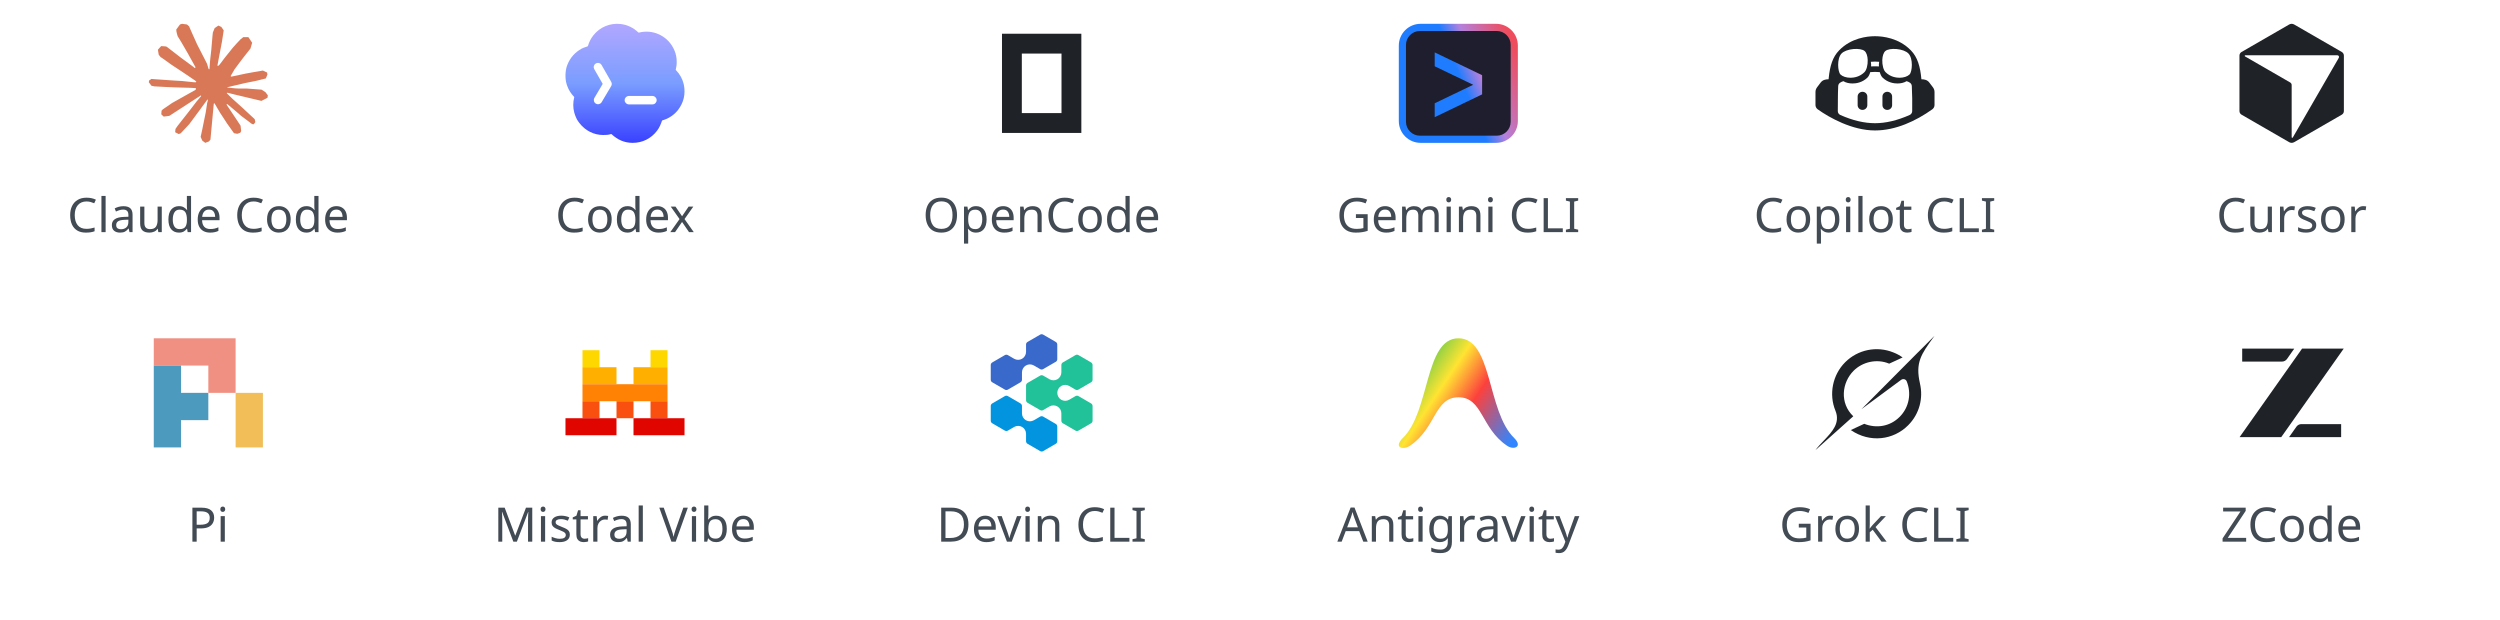
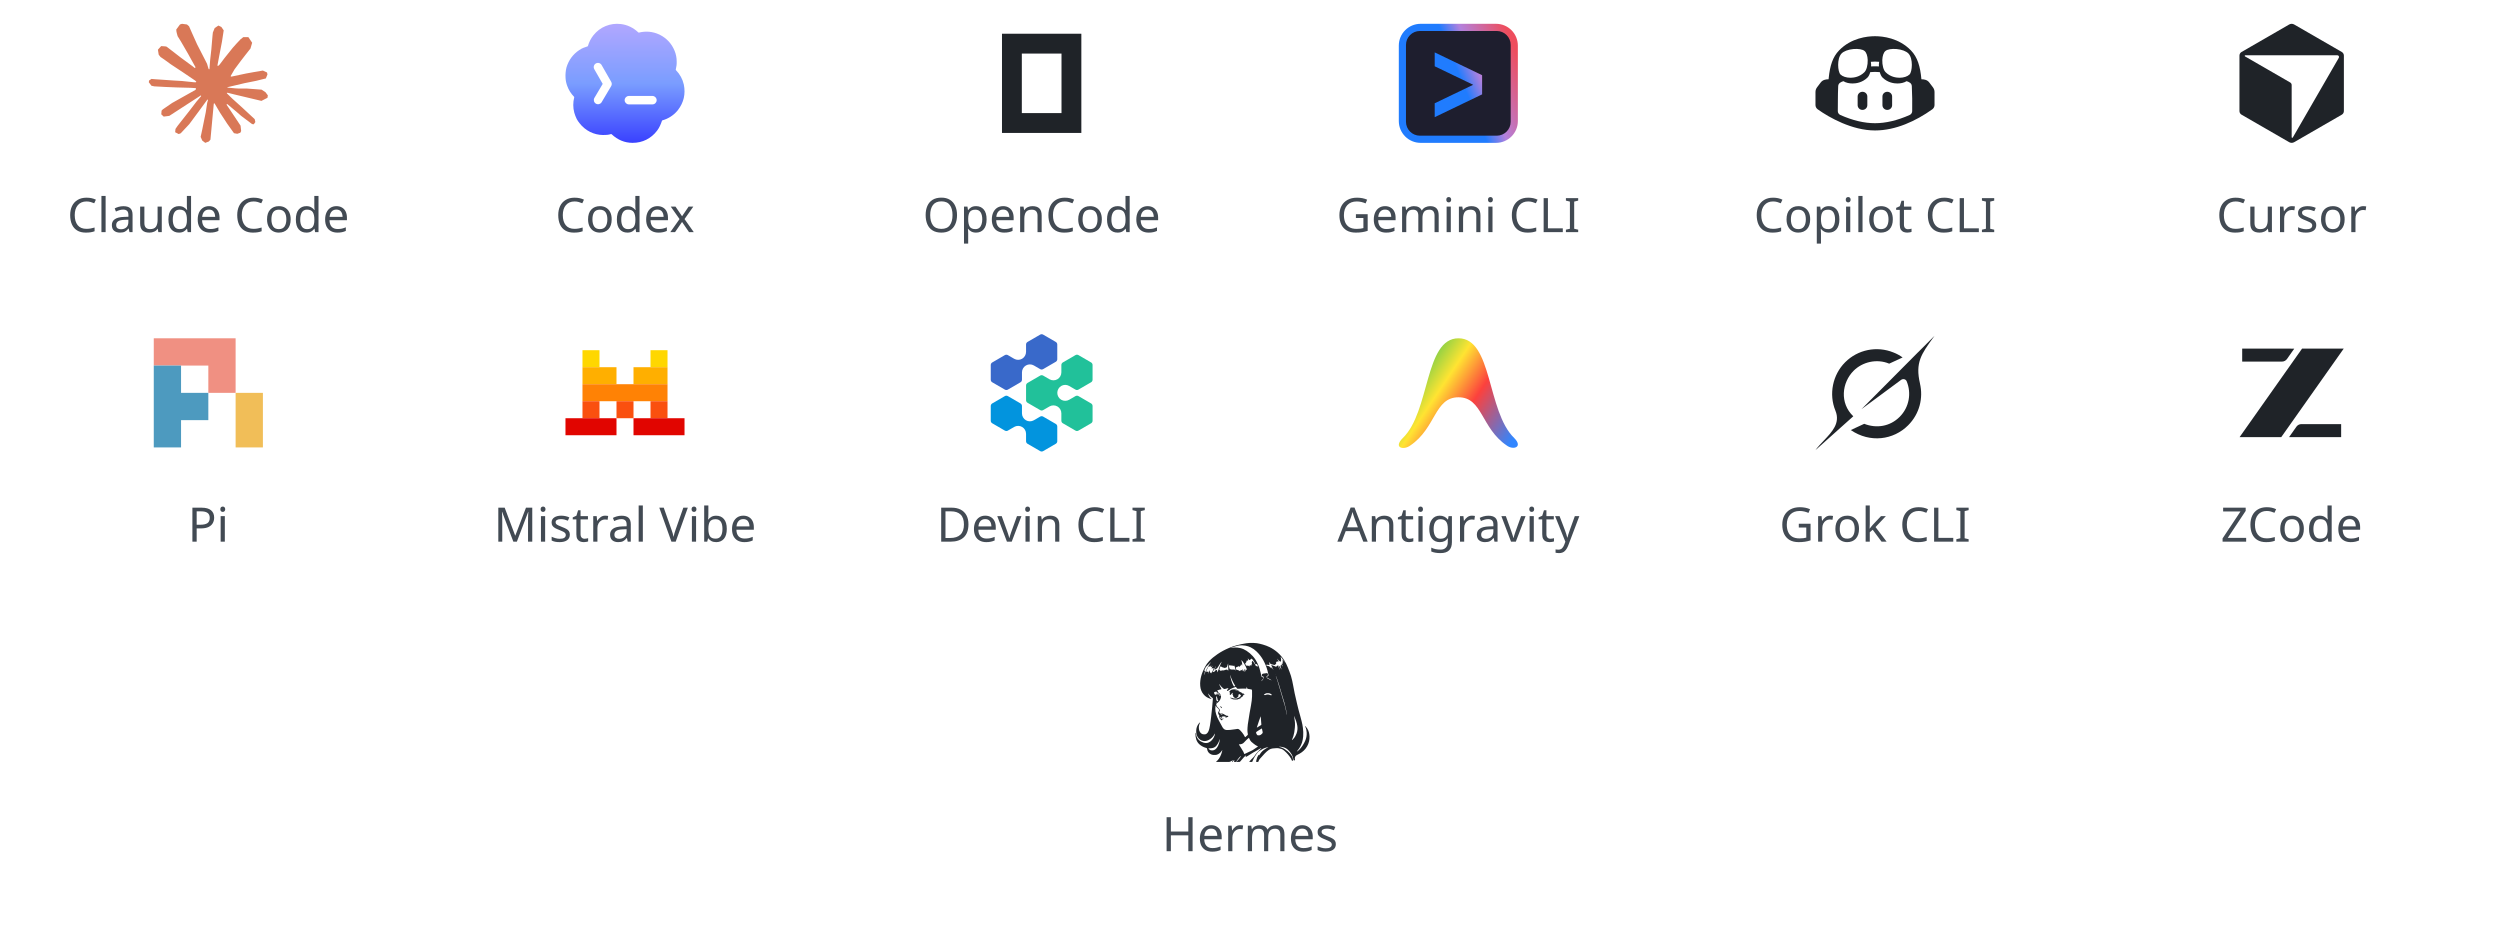
- <svg xmlns="http://www.w3.org/2000/svg" width="840" height="208" viewBox="0 0 840 208" role="img">
+ <svg xmlns="http://www.w3.org/2000/svg" width="840" height="312" viewBox="0 0 840 312" role="img">
  <defs>
    <linearGradient id="codex" gradientUnits="userSpaceOnUse" x1="12" x2="12" y1="0" y2="24">
      <stop stop-color="#B1A7FF" />
      <stop offset=".5" stop-color="#7A9DFF" />
      <stop offset="1" stop-color="#3941FF" />
    </linearGradient>
    <linearGradient id="gemini" gradientUnits="userSpaceOnUse" x1="24" x2="0" y1="6.587" y2="16.494">
      <stop stop-color="#EE4D5D" />
      <stop offset=".328" stop-color="#B381DD" />
      <stop offset=".476" stop-color="#207CFE" />
    </linearGradient>
    <linearGradient id="antigravity" gradientUnits="userSpaceOnUse" x1="0" x2="24" y1="4" y2="20">
      <stop stop-color="#00B95C" />
      <stop offset=".38" stop-color="#FFE432" />
      <stop offset=".62" stop-color="#FC413D" />
      <stop offset="1" stop-color="#3186FF" />
    </linearGradient>
  </defs>
  <g transform="translate(50 8) scale(1.66667)">
    <path d="M4.709 15.955l4.72-2.647.08-.23-.08-.128H9.2l-.79-.048-2.698-.073-2.339-.097-2.266-.122-.571-.121L0 11.784l.055-.352.48-.321.686.06 1.52.103 2.278.158 1.652.097 2.449.255h.389l.055-.157-.134-.098-.103-.097-2.358-1.596-2.552-1.688-1.336-.972-.724-.491-.364-.462-.158-1.008.656-.722.881.06.225.061.893.686 1.908 1.476 2.491 1.833.365.304.145-.103.019-.073-.164-.274-1.355-2.446-1.446-2.49-.644-1.032-.17-.619a2.97 2.97 0 01-.104-.729L6.283.134 6.696 0l.996.134.42.364.62 1.414 1.002 2.229 1.555 3.03.456.898.243.832.091.255h.158V9.01l.128-1.706.237-2.095.23-2.695.08-.76.376-.91.747-.492.584.28.48.685-.067.444-.286 1.851-.559 2.903-.364 1.942h.212l.243-.242.985-1.306 1.652-2.064.73-.82.85-.904.547-.431h1.033l.76 1.129-.34 1.166-1.064 1.347-.881 1.142-1.264 1.7-.79 1.36.073.11.188-.02 2.856-.606 1.543-.28 1.841-.315.833.388.091.395-.328.807-1.969.486-2.309.462-3.439.813-.042.03.049.061 1.549.146.662.036h1.622l3.02.225.79.522.474.638-.079.485-1.215.62-1.64-.389-3.829-.91-1.312-.329h-.182v.11l1.093 1.068 2.006 1.81 2.509 2.33.127.578-.322.455-.34-.049-2.205-1.657-.851-.747-1.926-1.62h-.128v.17l.444.649 2.345 3.521.122 1.08-.17.353-.608.213-.668-.122-1.374-1.925-1.415-2.167-1.143-1.943-.14.08-.674 7.254-.316.37-.729.28-.607-.461-.322-.747.322-1.476.389-1.924.315-1.53.286-1.9.17-.632-.012-.042-.14.018-1.434 1.967-2.18 2.945-1.726 1.845-.414.164-.717-.37.067-.662.401-.589 2.388-3.036 1.44-1.882.93-1.086-.006-.158h-.055L4.132 18.56l-1.13.146-.487-.456.061-.746.231-.243 1.908-1.312-.006.006z" fill="#D97857" fill-rule="evenodd" />
  </g>
  <text x="70" y="78" text-anchor="middle" fill="#424A53" font-family="-apple-system, BlinkMacSystemFont, 'Segoe UI', 'Noto Sans', Helvetica, Arial, sans-serif" font-size="16" font-weight="500">Claude Code</text>
  <g transform="translate(190 8) scale(1.66667)">
    <path d="M8.086.457a6.105 6.105 0 013.046-.415c1.333.153 2.521.72 3.564 1.7a.117.117 0 00.107.029c1.408-.346 2.762-.224 4.061.366l.063.03.154.076c1.357.703 2.33 1.77 2.918 3.198.278.679.418 1.388.421 2.126a5.655 5.655 0 01-.18 1.631.167.167 0 00.04.155 5.982 5.982 0 011.578 2.891c.385 1.901-.01 3.615-1.183 5.14l-.182.22a6.063 6.063 0 01-2.934 1.851.162.162 0 00-.108.102c-.255.736-.511 1.364-.987 1.992-1.199 1.582-2.962 2.462-4.948 2.451-1.583-.008-2.986-.587-4.21-1.736a.145.145 0 00-.14-.032c-.518.167-1.04.191-1.604.185a5.924 5.924 0 01-2.595-.622 6.058 6.058 0 01-2.146-1.781c-.203-.269-.404-.522-.551-.821a7.74 7.74 0 01-.495-1.283 6.11 6.11 0 01-.017-3.064.166.166 0 00.008-.074.115.115 0 00-.037-.064 5.958 5.958 0 01-1.38-2.202 5.196 5.196 0 01-.333-1.589 6.915 6.915 0 01.188-2.132c.45-1.484 1.309-2.648 2.577-3.493.282-.188.55-.334.802-.438.286-.12.573-.22.861-.304a.129.129 0 00.087-.087A6.016 6.016 0 015.635 2.31C6.315 1.464 7.132.846 8.086.457zm-.804 7.85a.848.848 0 00-1.473.842l1.694 2.965-1.688 2.848a.849.849 0 001.46.864l1.94-3.272a.849.849 0 00.007-.854l-1.94-3.393zm5.446 6.24a.849.849 0 000 1.695h4.848a.849.849 0 000-1.696h-4.848z" fill="url(#codex)" fill-rule="evenodd" />
  </g>
  <text x="210" y="78" text-anchor="middle" fill="#424A53" font-family="-apple-system, BlinkMacSystemFont, 'Segoe UI', 'Noto Sans', Helvetica, Arial, sans-serif" font-size="16" font-weight="500">Codex</text>
  <g transform="translate(330 8) scale(1.66667)">
    <path d="M16 6H8v12h8V6zm4 16H4V2h16v20z" fill="#1F2328" fill-rule="evenodd" />
  </g>
  <text x="350" y="78" text-anchor="middle" fill="#424A53" font-family="-apple-system, BlinkMacSystemFont, 'Segoe UI', 'Noto Sans', Helvetica, Arial, sans-serif" font-size="16" font-weight="500">OpenCode</text>
  <g transform="translate(470 8) scale(1.66667)">
    <path d="M0 4.391A4.391 4.391 0 014.391 0h15.217A4.391 4.391 0 0124 4.391v15.217A4.391 4.391 0 0119.608 24H4.391A4.391 4.391 0 010 19.608V4.391z" fill="url(#gemini)" fill-rule="evenodd" />
    <path d="M19.74 1.444a2.816 2.816 0 012.816 2.816v15.48a2.816 2.816 0 01-2.816 2.816H4.26a2.816 2.816 0 01-2.816-2.816V4.26A2.816 2.816 0 014.26 1.444h15.48zM7.236 8.564l7.752 3.728-7.752 3.727v2.802l9.557-4.596v-3.866L7.236 5.763v2.801z" fill="#1E1E2E" fill-rule="evenodd" />
  </g>
  <text x="490" y="78" text-anchor="middle" fill="#424A53" font-family="-apple-system, BlinkMacSystemFont, 'Segoe UI', 'Noto Sans', Helvetica, Arial, sans-serif" font-size="16" font-weight="500">Gemini CLI</text>
  <g transform="translate(610 8) scale(1.66667)">
    <path d="M19.245 5.364c1.322 1.36 1.877 3.216 2.11 5.817.622 0 1.2.135 1.592.654l.73.964c.21.278.323.61.323.955v2.62c0 .339-.173.669-.453.868C20.239 19.602 16.157 21.5 12 21.5c-4.6 0-9.205-2.583-11.547-4.258-.28-.2-.452-.53-.453-.868v-2.62c0-.345.113-.679.321-.956l.73-.963c.392-.517.974-.654 1.593-.654l.029-.297c.25-2.446.81-4.213 2.082-5.52 2.461-2.54 5.71-2.851 7.146-2.864h.198c1.436.013 4.685.323 7.146 2.864zm-7.244 4.328c-.284 0-.613.016-.962.05-.123.447-.305.85-.57 1.108-1.05 1.023-2.316 1.18-2.994 1.18-.638 0-1.306-.13-1.851-.464-.516.165-1.012.403-1.044.996a65.882 65.882 0 00-.063 2.884l-.002.48c-.002.563-.005 1.126-.013 1.69.002.326.204.63.51.765 2.482 1.102 4.83 1.657 6.99 1.657 2.156 0 4.504-.555 6.985-1.657a.854.854 0 00.51-.766c.03-1.682.006-3.372-.076-5.053-.031-.596-.528-.83-1.046-.996-.546.333-1.212.464-1.85.464-.677 0-1.942-.157-2.993-1.18-.266-.258-.447-.661-.57-1.108-.32-.032-.64-.049-.96-.05zm-2.525 4.013c.539 0 .976.426.976.95v1.753c0 .525-.437.95-.976.95a.964.964 0 01-.976-.95v-1.752c0-.525.437-.951.976-.951zm5 0c.539 0 .976.426.976.95v1.753c0 .525-.437.95-.976.95a.964.964 0 01-.976-.95v-1.752c0-.525.437-.951.976-.951zM7.635 5.087c-1.05.102-1.935.438-2.385.906-.975 1.037-.765 3.668-.21 4.224.405.394 1.17.657 1.995.657h.09c.649-.013 1.785-.176 2.73-1.11.435-.41.705-1.433.675-2.47-.03-.834-.27-1.52-.63-1.813-.39-.336-1.275-.482-2.265-.394zm6.465.394c-.36.292-.6.98-.63 1.813-.03 1.037.24 2.06.675 2.47.968.957 2.136 1.104 2.776 1.11h.044c.825 0 1.59-.263 1.995-.657.555-.556.765-3.187-.21-4.224-.45-.468-1.335-.804-2.385-.906-.99-.088-1.875.058-2.265.394zM12 7.615c-.24 0-.525.015-.84.044.03.16.045.336.06.526l-.001.159a2.94 2.94 0 01-.014.25c.225-.022.425-.027.612-.028h.366c.187 0 .387.006.612.028-.015-.146-.015-.277-.015-.409.015-.19.03-.365.06-.526a9.29 9.29 0 00-.84-.044z" fill="#1F2328" fill-rule="evenodd" />
  </g>
  <text x="630" y="78" text-anchor="middle" fill="#424A53" font-family="-apple-system, BlinkMacSystemFont, 'Segoe UI', 'Noto Sans', Helvetica, Arial, sans-serif" font-size="16" font-weight="500">Copilot CLI</text>
  <g transform="translate(750 8) scale(1.66667)">
    <path d="M22.106 5.68L12.5.135a.998.998 0 00-.998 0L1.893 5.68a.84.84 0 00-.419.726v11.186c0 .3.16.577.42.727l9.607 5.547a.999.999 0 00.998 0l9.608-5.547a.84.84 0 00.42-.727V6.407a.84.84 0 00-.42-.726zm-.603 1.176L12.228 22.92c-.063.108-.228.064-.228-.061V12.34a.59.59 0 00-.295-.51l-9.11-5.26c-.107-.062-.063-.228.062-.228h18.55c.264 0 .428.286.296.514z" fill="#1F2328" fill-rule="evenodd" />
  </g>
  <text x="770" y="78" text-anchor="middle" fill="#424A53" font-family="-apple-system, BlinkMacSystemFont, 'Segoe UI', 'Noto Sans', Helvetica, Arial, sans-serif" font-size="16" font-weight="500">Cursor</text>
  <g transform="translate(50 112) scale(1.66667)">
    <path d="M1 1h16.5v11H12V6.5H1z" fill="#F09082" fill-rule="evenodd" />
    <path d="M1 6.5h5.5V12H12v5.5H6.5V23H1z" fill="#4D9ABF" fill-rule="evenodd" />
    <path d="M17.5 12H23v11h-5.5z" fill="#F1BE58" fill-rule="evenodd" />
  </g>
  <text x="70" y="182" text-anchor="middle" fill="#424A53" font-family="-apple-system, BlinkMacSystemFont, 'Segoe UI', 'Noto Sans', Helvetica, Arial, sans-serif" font-size="16" font-weight="500">Pi</text>
  <g transform="translate(190 112) scale(1.66667)">
    <path d="M3.428 3.4h3.429v3.428H3.428V3.4zm13.714 0h3.43v3.428h-3.43V3.4z" fill="#FFD700" fill-rule="evenodd" />
    <path d="M3.428 6.828h6.857v3.429H3.429V6.828zm10.286 0h6.857v3.429h-6.857V6.828z" fill="#FFAF00" fill-rule="evenodd" />
    <path d="M3.428 10.258h17.144v3.428H3.428v-3.428z" fill="#FF8205" fill-rule="evenodd" />
    <path d="M3.428 13.686h3.429v3.428H3.428v-3.428zm6.858 0h3.429v3.428h-3.429v-3.428zm6.856 0h3.43v3.428h-3.43v-3.428z" fill="#FA500F" fill-rule="evenodd" />
    <path d="M0 17.114h10.286v3.429H0v-3.429zm13.714 0H24v3.429H13.714v-3.429z" fill="#E10500" fill-rule="evenodd" />
  </g>
  <text x="210" y="182" text-anchor="middle" fill="#424A53" font-family="-apple-system, BlinkMacSystemFont, 'Segoe UI', 'Noto Sans', Helvetica, Arial, sans-serif" font-size="16" font-weight="500">Mistral Vibe</text>
  <g transform="translate(330 112) scale(1.66667)">
    <path d="M2.033 9.867l2.554 1.483a.589.589 0 00.592 0l2.554-1.483.01-.008a.608.608 0 00.11-.084l.013-.015a.631.631 0 00.076-.1c.003-.005.008-.01.01-.016a.558.558 0 00.052-.125l.007-.028a.611.611 0 00.019-.14V7.868c0-.572.307-1.105.8-1.392a1.595 1.595 0 011.598 0l1.277.742a.54.54 0 00.129.053l.028.01c.044.01.088.015.133.016h.006l.013-.002a.587.587 0 00.27-.074l.011-.004 2.554-1.483a.596.596 0 00.297-.516V2.253a.595.595 0 00-.297-.516L12.293.257a.587.587 0 00-.591 0L9.148 1.737l-.01.01a.609.609 0 00-.109.083l-.014.015a.632.632 0 00-.076.1c-.003.005-.008.01-.01.016a.57.57 0 00-.052.124l-.007.028a.612.612 0 00-.018.14v1.483c0 .572-.307 1.105-.8 1.393a1.597 1.597 0 01-1.599 0l-1.276-.742a.603.603 0 00-.13-.053l-.028-.008a.658.658 0 00-.133-.018h-.02a.57.57 0 00-.269.074c-.003.002-.008.002-.012.005L2.033 5.872a.596.596 0 00-.297.515v2.966c0 .213.113.41.297.515z" fill="#3969CA" fill-rule="evenodd" />
    <path d="M15.943 10.607a1.596 1.596 0 011.599 0l1.276.74c.041.025.085.04.13.055l.028.008c.043.01.088.016.133.018h.005c.005 0 .01-.002.014-.003a.474.474 0 00.122-.016l.021-.005a.616.616 0 00.126-.052c.004-.002.009-.002.013-.005l2.554-1.482a.597.597 0 00.297-.516V6.383a.596.596 0 00-.297-.515l-2.552-1.483a.587.587 0 00-.592 0l-2.553 1.482-.011.008a.61.61 0 00-.108.084l-.014.016a.637.637 0 00-.076.1c-.003.005-.008.01-.01.016a.57.57 0 00-.052.124l-.007.029a.612.612 0 00-.018.14v1.482c0 .572-.307 1.105-.8 1.393a1.597 1.597 0 01-1.599 0l-1.276-.742a.584.584 0 00-.13-.053l-.028-.008a.62.62 0 00-.133-.018h-.02a.587.587 0 00-.269.074l-.012.004L9.15 10a.596.596 0 00-.296.516v2.966c0 .212.112.409.296.515l2.554 1.483s.008.002.012.005c.04.022.082.04.126.052l.02.004a.57.57 0 00.123.017l.014.002h.006c.054 0 .108-.01.16-.025a.587.587 0 00.13-.054l1.277-.741a1.597 1.597 0 012.398 1.392v1.482c0 .049.007.095.019.14l.007.028a.619.619 0 00.051.125c.004.006.008.01.01.016a.6.6 0 00.076.1l.014.015c.033.032.069.06.108.084.004.002.006.006.011.008l2.554 1.483a.59.59 0 00.593 0l2.554-1.483a.597.597 0 00.296-.516v-2.965a.595.595 0 00-.296-.516l-2.554-1.483s-.008-.002-.012-.005a.54.54 0 00-.126-.051c-.007-.003-.013-.003-.02-.005a.635.635 0 00-.125-.017h-.018a.557.557 0 00-.16.026.588.588 0 00-.13.053l-1.276.742a1.595 1.595 0 01-1.598 0 1.615 1.615 0 010-2.785l-.005-.001z" fill="#21C19A" fill-rule="evenodd" />
    <path d="M14.848 18.265l-2.554-1.482-.012-.005a.526.526 0 00-.126-.052c-.007-.002-.014-.002-.02-.005a.64.64 0 00-.124-.017h-.02a.56.56 0 00-.16.026.588.588 0 00-.13.053l-1.276.742a1.594 1.594 0 01-1.598 0c-.493-.286-.8-.82-.8-1.393V14.65a.563.563 0 00-.018-.14l-.008-.028a.604.604 0 00-.051-.124l-.01-.017a.603.603 0 00-.076-.1l-.014-.015a.596.596 0 00-.109-.084c-.003-.002-.005-.006-.01-.008L5.178 12.65a.587.587 0 00-.591 0l-2.554 1.483a.596.596 0 00-.297.516v2.965c0 .213.113.41.297.516l2.554 1.483.012.004a.618.618 0 00.267.074l.016.002h.007a.55.55 0 00.16-.026.584.584 0 00.129-.053l1.277-.742a1.597 1.597 0 012.398 1.393v1.482c0 .05.007.095.019.14l.007.028c.013.044.03.085.051.125l.01.016c.022.036.047.07.076.1l.014.015c.032.032.069.06.109.084l.01.008 2.554 1.483a.587.587 0 00.593 0l2.554-1.483a.596.596 0 00.296-.515v-2.966a.596.596 0 00-.296-.516h-.002z" fill="#0294DE" fill-rule="evenodd" />
  </g>
  <text x="350" y="182" text-anchor="middle" fill="#424A53" font-family="-apple-system, BlinkMacSystemFont, 'Segoe UI', 'Noto Sans', Helvetica, Arial, sans-serif" font-size="16" font-weight="500">Devin CLI</text>
  <g transform="translate(470 112) scale(1.66667)">
    <path d="M21.751 22.607c1.34 1.005 3.35.335 1.508-1.508C17.73 15.74 18.904 1 12.037 1 5.17 1 6.342 15.74.815 21.1c-2.01 2.009.167 2.511 1.507 1.506 5.192-3.517 4.857-9.714 9.715-9.714 4.857 0 4.522 6.197 9.714 9.715z" fill="url(#antigravity)" fill-rule="evenodd" />
  </g>
  <text x="490" y="182" text-anchor="middle" fill="#424A53" font-family="-apple-system, BlinkMacSystemFont, 'Segoe UI', 'Noto Sans', Helvetica, Arial, sans-serif" font-size="16" font-weight="500">Antigravity</text>
  <g transform="translate(610 112) scale(1.66667)">
    <path d="M9.27 15.29l7.978-5.897c.391-.29.95-.177 1.137.272.98 2.369.542 5.215-1.41 7.169-1.951 1.954-4.667 2.382-7.149 1.406l-2.711 1.257c3.889 2.661 8.611 2.003 11.562-.953 2.341-2.344 3.066-5.539 2.388-8.42l.006.007c-.983-4.232.242-5.924 2.75-9.383.06-.082.12-.164.179-.248l-3.301 3.305v-.01L9.267 15.292M7.623 16.723c-2.792-2.67-2.31-6.801.071-9.184 1.761-1.763 4.647-2.483 7.166-1.425l2.705-1.25a7.808 7.808 0 00-1.829-1A8.975 8.975 0 005.984 5.83c-2.533 2.536-3.33 6.436-1.962 9.764 1.022 2.487-.653 4.246-2.34 6.022-.599.63-1.199 1.259-1.682 1.925l7.62-6.815" fill="#1F2328" fill-rule="evenodd" />
  </g>
  <text x="630" y="182" text-anchor="middle" fill="#424A53" font-family="-apple-system, BlinkMacSystemFont, 'Segoe UI', 'Noto Sans', Helvetica, Arial, sans-serif" font-size="16" font-weight="500">Grok CLI</text>
  <g transform="translate(750 112) scale(1.66667)">
    <path d="M12.525 3.085L11.055 5.175C10.824 5.5 10.446 5.7 10.037 5.7H2.025V3.075C2.025 3.085 12.525 3.085 12.525 3.085ZM22.5 3.075L9.9 20.925H1.5L14.1 3.075H22.5ZM11.475 20.924L12.955 18.823C13.187 18.498 13.564 18.299 13.974 18.299H21.975V20.924H11.475Z" fill="#1F2328" fill-rule="evenodd" />
  </g>
  <text x="770" y="182" text-anchor="middle" fill="#424A53" font-family="-apple-system, BlinkMacSystemFont, 'Segoe UI', 'Noto Sans', Helvetica, Arial, sans-serif" font-size="16" font-weight="500">ZCode</text>
+   <g transform="translate(400 216) scale(1.66667)">
+     <path d="M5.938 12.835c.127-.039.285.02.373.143.028.038.036.092.046.14.003.014-.02.033-.04.05-.124-.098-.24-.194-.354-.291-.011-.01-.016-.027-.025-.042zM8.396 9.412c.195-.032.39-.06.588-.05a.54.54 0 01.148.026c.202.071.402.147.601.224.028.01.05.036.075.055l-.013.027a9.203 9.203 0 01-.26-.089c-.115-.038-.213-.077-.315-.098-.25-.05-.25-.046-.292-.014l.574.144c.275.139.55.276.823.417.042.022.09.057.107.098.026.06.063.076.117.072.066-.006.132-.017.213-.027l-.04.086c.051.08.142.02.216.064-.074.13-.247.09-.334.199l.061.074-.12.087c0 .106-.038.168-.306.243l.026.085-.196.042.07.124h-.25l-.007.137c-.081-.01-.161-.018-.244-.027l-.053.123c-.027-.008-.052-.011-.073-.023-.067-.038-.128-.056-.195.006-.019.017-.063.014-.093.008-.026-.006-.05-.029-.07-.042-.11.095-.11.095-.208.003-.057.046-.12.074-.186.011-.063.027-.123-.02-.178-.014-.07.007-.097-.035-.133-.07l-.13.033c-.013-.236-.194-.19-.34-.203.005-.072.05-.092.095-.094a.474.474 0 01.159.022c.164.05.32.12.496.138.203.021.405.029.601-.015.265-.059.52-.149.707-.365.049-.056.083-.127.117-.195.019-.038.02-.084-.02-.116a1.397 1.397 0 00-.382-.217c.024.12-.031.182-.115.221 0 .014-.004.025 0 .03.08.115.084.16-.007.267a1.39 1.39 0 01-.218.211.477.477 0 01-.641-.05 1.36 1.36 0 01-.133-.152c-.078-.107-.076-.108-.033-.236-.165-.08-.128-.226-.104-.364.008-.05.028-.096.049-.163-.04.014-.067.017-.087.032a.897.897 0 00-.316.357c-.007.016-.01.034-.02.047-.012.015-.034.038-.045.035-.02-.006-.037-.027-.05-.045-.008-.012-.007-.032-.012-.057h-.126l.053-.172a14.82 14.82 0 00-.039-.049l.11-.284c-.06.026-.091.044-.124.051-.03.007-.064 0-.095 0 0-.031-.01-.07.004-.092.149-.22.305-.428.593-.476z" fill="#1F2328" fill-rule="evenodd" />
+     <path d="M11.981.009c.226-.012.453-.011.679 0 .247.01.495.024.74.062.401.064.798.157 1.19.273.463.138.92.299 1.356.511a7.31 7.31 0 012.948 2.642c.292.469.536.963.739 1.479.219.556.446 1.11.623 1.683.204.654.329 1.326.458 1.997.097.504.182 1.01.29 1.511.156.722.329 1.44.494 2.16.186.812.4 1.615.63 2.415.102.355.193.713.282 1.072.11.436.202.876.254 1.323.031.278.066.557.073.837a7.56 7.56 0 01-.017.88c-.037.413-.1.818-.226 1.212a5.017 5.017 0 01-.915 1.649l-.13.156.018.023c.043-.023.088-.041.127-.068.2-.138.373-.307.531-.49.4-.46.721-.973.975-1.529a3.59 3.59 0 00.325-1.72c-.024-.424-.097-.834-.3-1.213-.013-.027-.015-.06-.03-.121.05.035.082.048.101.072.107.13.22.258.315.398.33.494.46 1.052.486 1.64a3.75 3.75 0 01-.47 1.97c-.36.655-.887 1.14-1.526 1.506-.193.111-.394.21-.595.308-.157.078-.248.211-.318.365a.522.522 0 00-.033.406.359.359 0 01.013.139c-.005.077-.077.155-.14.162-.054.006-.125-.043-.15-.116a1.206 1.206 0 01-.06-.233c-.04-.314-.155-.6-.308-.87a3.906 3.906 0 00-.73-.91 2.129 2.129 0 00-.897-.524 4.093 4.093 0 00-.692-.131c-.075-.008-.15-.04-.22.01.18.06.363.11.538.18.434.173.82.43 1.18.728.308.255.58.543.794.884.098.155.186.315.227.496.027.123.042.25.067.375.013.062-.002.109-.053.144-.047.033-.122.034-.163-.01a.455.455 0 01-.08-.14c-.03-.073-.038-.159-.078-.225a7.314 7.314 0 00-1.423-1.664c-.16-.137-.329-.26-.537-.323-.376-.114-.753-.203-1.15-.154-.213.025-.427.032-.64.053a1.6 1.6 0 00-.736.278 5.14 5.14 0 00-.834.72c-.329.342-.642.699-.955 1.055-.136.155-.264.319-.314.531a5.227 5.227 0 00-.012.051.096.096 0 01-.09.076h-.31c-.046 0-.082-.048-.072-.094.023-.108.045-.216.07-.324.075-.325.19-.635.368-.917.024-.039.04-.088.104-.08l.01.049.027.077c.28-.435.571-.834.996-1.135.283-.204.584-.378.89-.55a.196.196 0 00-.098-.002c-.162.043-.325.084-.485.134-.402.124-.764.33-1.11.566-.147.1-.298.193-.414.333a7.314 7.314 0 00-1.07 1.767.845.845 0 00-.04.12.075.075 0 01-.072.056h-.494c-.04 0-.062-.051-.036-.082.123-.14.246-.282.377-.415.275-.281.58-.532.777-.884.027-.048.063-.09.095-.135.238-.333.54-.607.818-.902.082-.086.175-.16.26-.24.029-.027.053-.057.079-.085l-.018-.025-.135.041c-.034.017-.07.031-.102.05-.248.144-.494.292-.743.433-.408.23-.825.439-1.209.711-.281.2-.591.358-.889.533-.02.012-.044.015-.08.028-.015-.135.143-.201.108-.336-.033.014-.064.02-.085.038-.111.096-.227.19-.328.296-.148.157-.284.325-.425.488-.125.143-.25.286-.373.431A.153.153 0 019.89 24H8.762a.316.316 0 00.016-.042c.028-.09.085-.172.083-.28-.091-.018-.162.001-.212.077a4.45 4.45 0 00-.136.215c-.01.016-.024.03-.042.03h-.093c-.019 0-.029-.022-.017-.037.071-.088.14-.178.209-.268.001-.002-.006-.012-.012-.024-.014.004-.03.006-.045.013-.176.09-.352.181-.527.274a.363.363 0 01-.168.042H5.202c-.026 0-.039-.036-.019-.053.21-.178.402-.374.558-.605.335-.496.538-1.047.667-1.629.004-.02-.003-.043-.006-.091-.037.048-.059.072-.076.1a1.943 1.943 0 01-.334.415c-.28.258-.59.448-.983.464-.297.012-.588 0-.865-.127-.46-.21-.722-.57-.794-1.072-.025-.17-.017-.171-.182-.219A3.513 3.513 0 011.97 20.6a2.286 2.286 0 01-.808-1.13 3.569 3.569 0 01-.16-1.245c.002-.034.016-.067.024-.1.032.023.046.043.05.066.033.153.059.308.096.46.086.355.257.664.516.92.258.256.571.419.91.532.358.118.717.138 1.07-.016a1.89 1.89 0 00.621-.452c.328-.348.533-.76.648-1.223.009-.034.005-.071.007-.11-.015.006-.026.006-.03.011-.031.05-.064.1-.093.152-.284.502-.679.887-1.196 1.135-.351.17-.718.255-1.11.159a1.607 1.607 0 01-.971-.64 2.006 2.006 0 01-.368-.924 2.903 2.903 0 01.02-.886c.05-.439.466-1.17.742-1.271-.02.063-.035.112-.053.16-.043.116-.097.227-.13.345a1.901 1.901 0 00-.05.82c.033.212.09.416.204.6.147.236.346.407.62.465.11.023.225.014.338.018a.576.576 0 00.386-.131c.164-.128.282-.292.366-.481.168-.375.24-.777.309-1.179.05-.296.093-.594.133-.893.039-.281.071-.563.104-.845.026-.232.048-.464.074-.696.024-.228.052-.455.076-.683.024-.227.047-.455.069-.683.013-.14.022-.28.034-.42l.037-.417c.022-.25.041-.5.065-.748.008-.082-.02-.132-.09-.177a2.46 2.46 0 01-.492-.418c-.1-.109-.188-.228-.282-.342-.035-.042-.056-.097-.116-.118a2.084 2.084 0 00.275.597c.06.092.131.176.196.265.063.086.182.115.234.226-.028.003-.046.01-.06.006a4.74 4.74 0 01-.22-.057 2.71 2.71 0 01-1.287-.819c-.435-.487-.656-1.076-.71-1.723a5.206 5.206 0 01.014-1.06c.072-.602.22-1.186.45-1.745.155-.376.338-.741.526-1.102.205-.393.466-.75.765-1.076.512-.559 1.104-1.024 1.726-1.448.717-.49 1.478-.898 2.277-1.233C8.244.828 8.767.632 9.31.494c.655-.166 1.31-.33 1.982-.415.229-.03.458-.058.688-.07zm-1.847 22.82c-.07.06-.147.111-.207.18-.238.27-.464.549-.668.869l-.044.108a.177.177 0 00.093-.057c.174-.19.351-.378.519-.574.104-.122.195-.255.288-.386.024-.034.03-.08.046-.12l-.027-.02zm1.65-3.695a5.51 5.51 0 00-.653.593l-.37.386a.963.963 0 01-.377.25 1.372 1.372 0 01-.467.09c-.044 0-.087.006-.151.012.028.058.043.097.064.131.15.242.301.482.45.724.136.22.276.438.399.666.068.125.105.267.156.404.077.027.14-.018.202-.048.29-.135.579-.274.867-.412.213-.101.437-.186.636-.31.347-.215.68-.455 1.018-.685.015-.01.026-.028.042-.046-.023-.019-.038-.037-.056-.044-.287-.111-.527-.3-.77-.482a5.319 5.319 0 01-.506-.42 1.757 1.757 0 01-.41-.653c-.019-.049-.045-.095-.075-.156zm-5.847.264c-.06.096-.097.194-.132.293a3.38 3.38 0 01-.555 1.01c-.2.25-.455.412-.762.493-.23.06-.464.076-.7.07-.048-.002-.097.002-.158.005.016.04.021.066.035.085.1.145.23.246.4.295.157.046.316.034.498.023.181-.037.343-.115.485-.234.238-.199.402-.454.536-.732.175-.363.264-.751.342-1.144.01-.053.008-.11.011-.164zm14.945-4.586c.008.029.016.057.027.107.024.155.051.31.072.464.03.219.067.437.078.657.017.344.027.689-.014 1.033-.037.315-.063.633-.116.946a6.153 6.153 0 01-.46 1.518c-.008.018-.01.039-.02.082.047-.03.077-.042.098-.064.085-.083.17-.167.248-.255.271-.305.458-.66.596-1.043.18-.498.228-1.011.145-1.531-.103-.65-.33-1.263-.597-1.881a9.055 9.055 0 00-.024-.055l-.033.022zM5.797 8.29a.26.26 0 00.018.153c.124.251.25.501.379.75.025.049.066.09.03.163-.284.06-.578.119-.88.255.059.038.097.06.132.087.042.032.112.058.09.12-.01.033-.075.048-.117.072.017.01.043.021.067.036.166.102.33.207.447.368.138.192.229.404.188.644-.079.469-.306.85-.69 1.132-.054.04-.106.083-.161.122a.243.243 0 00-.103.245.77.77 0 00.055.195c.083.196.22.35.375.492.083.076.159.164.222.257a.37.37 0 01.025.377c-.023.05-.05.099-.076.148-.03.06-.028.111.022.162.041.042.08.089.112.138.038.058.078.079.147.05a.486.486 0 01.333-.006c.16.046.302.126.444.21.13.077.264.149.4.219.067.035.14.05.219.026.071-.022.124.01.145.076.02.064-.003.108-.074.139-.07.03-.137.063-.209.088-.1.035-.201.073-.314.077-.013-.107.11-.088.127-.159-.206-.126-.643-.145-.801-.034.063.112.035.21-.096.313-.13-.1-.025-.202.002-.3a.209.209 0 00-.249.17c-.015.101.067.216.178.224.108.007.218-.005.326-.012.06-.005.12-.027.199 0-.103.123-.248.127-.357.19.002.05.07.086.019.131-.053.048-.095-.001-.132-.03-.08-.063-.16-.126-.231-.197a.474.474 0 01-.157-.311.52.52 0 00-.043-.172c-.032-.074-.032-.137.033-.19-.018-.03-.028-.053-.045-.072a1.222 1.222 0 01-.196-.369c-.053-.137-.046-.264.048-.381.024-.03.05-.06.064-.095a.664.664 0 00.047-.168c.017-.165-.064-.287-.182-.387-.186-.156-.36-.322-.46-.551-.005-.011-.024-.017-.037-.026-.011.017-.024.027-.025.038-.019.185-.045.37-.052.557-.014.377.058.743.162 1.104.118.41.289.798.488 1.173.267.502.537 1.002.812 1.5.055.098.13.189.208.27.198.202.452.272.724.273.202 0 .404-.006.605-.026.295-.03.59-.073.884-.113.183-.025.365-.057.548-.08.21-.026.38.073.522.21.16.156.305.327.447.5.22.265.397.56.554.867.05.098.07.1.147.03.13-.121.26-.242.394-.36.067-.059.088-.12.067-.213a3.535 3.535 0 01-.085-.796c.002-.157.006-.314.018-.471.015-.224.03-.45.06-.672a59.114 59.114 0 01.362-2.298c.087-.493.182-.984.268-1.477.06-.347.118-.694.162-1.043.034-.273.055-.55.063-.825.011-.332.003-.665.002-.998 0-.077.004-.155-.01-.23-.028-.142-.01-.155-.162-.19a5.826 5.826 0 00-.607-.107c-.146-.018-.207-.053-.221-.19-.006-.049-.025-.098-.041-.146-.009-.025-.024-.048-.046-.09l-.025.264c-.009.096-.029.116-.127.115-.055 0-.11-.008-.164-.008-.476 0-.952-.008-1.426.032-.095.008-.173-.015-.226-.103-.04-.066-.088-.126-.134-.186-.063-.084-.086-.093-.182-.06-.195.068-.388.138-.582.21a2.71 2.71 0 00-.675.394.986.986 0 01-.323.168c-.033.01-.07.008-.127.013.02-.066.024-.114.047-.15.064-.105.135-.205.205-.306.023-.033.049-.063.073-.095l-.015-.023-.201.037c-.146.04-.296.07-.437.122-.148.053-.266.023-.386-.072a3.623 3.623 0 01-.733-.786l-.093-.132zm8.592 8.963l-.147.09c-.22.134-.44.266-.659.402-.093.058-.184.12-.27.188-.085.07-.124.161-.072.272.047.1.093.2.147.294.047.08.124.138.213.147.11.01.228.012.336-.012.217-.05.372-.205.528-.357a.291.291 0 00.087-.308c-.046-.18-.079-.365-.118-.547-.011-.052-.027-.103-.045-.169zm-.257-2.409c-.12.291-.205.597-.325.91-.151.433-.294.87-.435 1.323.036-.01.054-.01.067-.018.261-.16.522-.324.785-.484.054-.033.071-.078.065-.138-.012-.13-.024-.262-.034-.393l-.068-.886c-.008-.103-.02-.206-.029-.31-.009 0-.017-.002-.026-.004zm3.081-8.13l.099.285c.08.231.159.463.24.714l.58 1.952c.187.63.372 1.262.558 1.893.114.382.235.762.343 1.146.072.257.126.519.186.799.044.206.087.413.127.64.034.106.023.226.077.325l.025-.006-.068-.362c-.038-.206-.077-.412-.113-.638-.015-.07-.029-.141-.046-.211-.095-.396-.177-.796-.29-1.187-.196-.685-.413-1.364-.618-2.046-.165-.549-.322-1.1-.488-1.648-.069-.227-.15-.45-.226-.695l-.117-.336c-.037-.107-.075-.216-.115-.322-.04-.106-.084-.21-.127-.314a7.558 7.558 0 01-.027.01zM6.225 14.304c-.063-.001-.115.014-.134.083a.35.35 0 00.41.012 4.533 4.533 0 00-.276-.095zM5.23 11.98c-.026-.027-.057-.048-.075.002-.012.032-.007.07-.01.113.082-.037.082-.037.085-.115zm.062-1.189a.135.135 0 00-.088.056.197.197 0 00-.025.11c.005.152.01.306.026.457a.751.751 0 00.066.218c.061.136.157.167.288.101.055-.027.06-.054.025-.11a4.52 4.52 0 01-.129-.211c-.015-.068-.066-.131-.033-.207.04-.09-.076-.116-.074-.19V10.874c-.003-.038-.006-.087-.056-.083zm-.017-.968a.867.867 0 00-.467.127c-.076.045-.084.07-.05.158.034.087.07.173.115.254.064.117.09.125.21.077a.657.657 0 01.336-.053c.202.022.357.136.504.264l.092.077c.007-.006.014-.013.022-.018-.019-.105-.035-.226-.149-.264-.157-.053-.324-.075-.508-.117l-.24-.005c.24-.169.452-.044.687.009-.063-.115-.153-.147-.23-.193-.082-.05-.17-.092-.25-.144-.06-.037-.12-.08-.072-.172zm10.233.325c-.23-.01-.427.08-.608.211-.034.026-.06.065-.105.117.087.026.15.046.232.065.044-.015.088-.03.13-.046.306-.114.61-.115.904.031.126.063.237.04.366-.005-.02-.031-.03-.054-.045-.071a.986.986 0 00-.448-.273c-.14-.044-.284-.024-.426-.03zM7.99 6.483a.308.308 0 00.002.133c.08.321.156.643.242.962.104.387.27.75.456 1.103.02.037.061.08.098.087a.404.404 0 00.253-.051l-.472-.84c-.23-.448-.405-.92-.579-1.394zM10.397.497c-.2-.008-.405.004-.603.034-.236.035-.47.087-.7.152-.287.08-.569.18-.852.273-.04.013-.074.038-.11.058.028.014.05.018.07.014.287-.068.58-.085.873-.09.134-.002.269.009.402.025.19.024.382.048.57.09.456.104.874.3 1.265.556.464.306.888.66 1.257 1.078.205.232.395.475.56.739.17.274.315.561.449.856.273.601.456 1.232.6 1.876.04.173.07.348.1.524.017.104.065.167.17.19.122.028.2.105.22.251-.003.102-.06.174-.129.24a1.065 1.065 0 00-.268.358.164.164 0 00.083-.039c.08-.086.162-.172.235-.265a.56.56 0 00.13-.333c.009-.05.022-.1.024-.15.007-.124-.017-.15-.143-.168-.025-.004-.049-.014-.073-.015-.082-.007-.125-.063-.137-.131-.033-.198-.004-.355.247-.408.086-.018.174-.03.26-.042.158-.023.315-.053.473-.067.14-.012.19.033.226.167.008.029.018.057.021.087.019.179-.008.225-.141.288-.027.013-.055.024-.078.042a.148.148 0 00-.051.067c-.039.144.073.382.206.445l.673.32c.023.011.05.015.075.023l.018-.026c-.015-.008-.032-.013-.044-.024a2.27 2.27 0 00-.544-.32 4.898 4.898 0 00-.173-.075.203.203 0 01-.126-.191c-.003-.085.045-.154.128-.187l.059-.025c.099-.044.118-.076.112-.187a.384.384 0 00-.008-.063c-.067-.294-.123-.59-.205-.88a9.478 9.478 0 00-.826-2.036 7.465 7.465 0 00-1.39-1.805 4.536 4.536 0 00-1.177-.824 3.656 3.656 0 00-1.016-.328 6.155 6.155 0 00-.712-.074zm6.719 5.955c.01.014.018.028.038.034l-.022-.044-.016.01zM4.103 3.917a.062.062 0 01-.03.012.455.455 0 01-.04.039c-.01.01-.02.02-.045.04l-.363.354c-.088.085-.17.178-.266.253-.284.22-.425.53-.544.855a.132.132 0 00-.007.071c.013.055.033.108.052.168l.074.026c-.017.056-.03.105-.047.152-.058.164-.118.327-.175.491-.005.015.008.036.019.077.08-.175.158-.33.225-.489.228-.544.484-1.074.819-1.561.09-.133.182-.266.283-.401.004-.006.007-.013.022-.03.001-.016.003-.032.015-.04l.008-.017zm12.976 2.408a.023.023 0 01.009.019.073.073 0 00-.006.01.188.188 0 00.007.02l.018.022c.002-.007.007-.016.005-.021-.003-.01-.012-.018-.02-.038a1.331 1.331 0 01-.013-.012zM4.199 4.48c-.003.004-.008.008-.027.014-.005.013-.011.025-.031.047a2.085 2.085 0 01-.124.167c-.048.07-.116.055-.181.041-.134-.028-.228.016-.287.143-.089.187-.187.37-.273.56-.049.108-.11.216-.118.36.081.003.154.007.228.008h.228a2.563 2.563 0 01-.079.264c-.01.052-.022.103-.033.155l.02.004c.018-.046.037-.092.067-.153.066-.142.13-.285.2-.426.02-.04.034-.1.116-.092 0 .043.004.084 0 .124-.005.045-.017.09-.028.143.141.043.086.174.115.269.102-.022.104-.195.248-.144v.205l.017.002.439-1.059c-.13 0-.246-.02-.358.033-.024.011-.058-.001-.108-.004.075-.15.139-.278.211-.417a.128.128 0 01.025-.036c0-.015-.001-.03.008-.038l.006-.02c-.005.006-.01.011-.028.017-.004.012-.009.024-.026.045a.085.085 0 01-.032.033c-.123.157-.09.164-.258.106-.079-.027-.078-.028-.047-.144.028-.046.056-.093.098-.15 0-.016-.001-.032.007-.042L4.2 4.48zm2.073-.67c-.003.006-.007.011-.027.016-.094.125-.194.246-.28.377-.155.238-.301.481-.451.723-.14.224-.345.368-.575.481-.017.008-.04.006-.079.011.012-.059.016-.109.033-.153a6.076 6.076 0 01.229-.518l-.007-.02a.138.138 0 01-.035.025c-.028.05-.055.1-.093.164-.26.424-.443.817-.442.95.024.004.048.011.073.013.177.013.188.007.26-.165.03-.07.077-.12.147-.15l.175-.07c.044-.018.085-.057.146-.032.003.05-.01.11.014.145.042.062.044.125.047.193.002.049.017.098.026.147.029-.034.039-.065.05-.097.142-.39.277-.782.428-1.17.1-.256.22-.504.33-.756.013-.03.013-.067.03-.092V3.81zm3.987-.34c0 .045.01.084.021.123.042.16.094.318.124.48.024.133.023.27.028.406 0 .033-.019.067-.032.11-.094-.058-.047-.158-.106-.215h-.125c-.015.072-.01.152-.046.2-.066.085-.155.154-.236.227-.043.038-.078.018-.103-.025l-.046-.087c-.065.035-.117.069-.172.093-.116.051-.235.095-.35.147-.085.038-.09.053-.07.147.014.075.034.148.047.223.013.072.05.109.123.124.233.05.462.115.657.265.058-.102.058-.102.168-.151.03-.014.06-.03.092-.042.08-.03.115-.017.15.06.023.048.041.098.066.158.06-.14-.042-.267.017-.416.157.18.24.39.375.567a.235.235 0 00.022-.098c.002-.124 0-.247.002-.371 0-.034.013-.067.02-.1l.032-.003c.11.155.13.354.226.52a3.036 3.036 0 00-.01-.392c-.004-.045 0-.074.05-.088.08.036.116.14.215.158-.03-.275-.423-1.137-.798-1.635-.114-.127-.2-.28-.34-.386zm-2.667.696c-.019.034-.03.05-.037.067-.061.185-.125.37-.18.556-.031.105-.087.169-.195.19-.09.019-.178.052-.268.073-.038.009-.089.015-.118-.003-.024-.016-.025-.069-.036-.106-.064.076-.082.087-.17.047-.133-.062-.262-.135-.393-.201-.048-.025-.093-.063-.17-.03-.043.12-.091.25-.137.382-.099.28-.087.242.095.453.046.048.102.03.154.023.054-.009.106-.03.16-.036.13-.013.26-.08.367-.015.204-.064.387-.122.571-.178.05-.015.089.005.114.054.022.042.034.093.082.121.038-.056-.013-.128.063-.178l.14.241-.042-1.46zm.278.358c-.096-.01-.107.01-.11.108-.002.038-.003.078.002.115.03.2.099.386.174.57.002.006.012.01.022.015l.078-.05c.052.036.081.088.153.088.205-.002.41.014.616.012.099-.001.158.042.205.12.018.03.024.077.088.066l-.08-.394c-.05-.195-.085-.395-.172-.589-.057.057-.114.068-.18.046a.72.72 0 00-.135-.028c-.22-.028-.44-.059-.66-.08zm10.254-1.727c.089.163.155.316.139.491-.016.168.026.342-.044.516-.047-.033-.088-.082-.112-.075-.117.035-.164-.057-.227-.115a4.772 4.772 0 01-.286-.29l-.104-.113a4.856 4.856 0 01-.023.019c.035.046.07.093.11.156.04.064.084.127.122.193.034.058.065.118.031.205-.082-.01-.164-.019-.246-.032-.06-.01-.101 0-.124.07-.031.098-.037.096-.15.09.02.042.036.08.057.116.041.074.03.138-.03.196-.06.06-.118.122-.178.181a.175.175 0 01-.185.046c-.222-.061-.447-.113-.67-.174-.032-.009-.063-.04-.086-.068-.03-.04-.052-.087-.08-.13-.044-.07-.09-.138-.136-.207a.18.18 0 00-.014.105c.012.127.03.253.035.38.005.1-.024.12-.121.104-.104-.017-.206-.04-.31-.058-.064-.012-.131-.028-.202.03l.081.208c.09 0 .166-.01.237.002a.819.819 0 01.458.251c.078.083.154.168.241.26l.018-.005c-.004-.006-.008-.013-.01-.04.014-.056-.062-.118.018-.178.031.03.064.057.088.09.058.078.111.159.169.257l.089.141.024-.013a2093.819 2093.819 0 01-.427-.934c.055.007.083.007.108.016.193.07.385.142.577.216.074.028.147.06.219.094.062.028.112.018.157-.033.05-.056.102-.112.154-.167.05-.051.095-.046.132.014.016.025.026.053.04.08.071.138.143.277.217.433l.159.308.025-.011c-.044-.106-.07-.218-.138-.334-.057-.182-.168-.346-.206-.545.136.034.362.326.567.732l.057.074.018-.011a1.563 1.563 0 01-.052-.127c-.046-.145-.097-.29-.136-.436-.022-.083-.036-.173.022-.26l.109.058-.026-.207.027-.016c.022.02.05.036.065.06.073.108.143.22.215.33.01.016.029.029.043.043-.036-.217-.2-.38-.229-.626l.155.112c.014-.166.012-.319.042-.465.032-.158-.023-.297-.063-.445.024.004.036.006.055.025.092.124.183.249.277.371.02.027.05.047.069.087l.04.063.019-.015a.293.293 0 01-.053-.082 27.922 27.922 0 01-.332-.49c-.221-.311-.363-.467-.485-.521zm-6.57.327c-.003.161.092.275.069.415l-.368.087c.09.139.032.237-.052.331-.05.057-.092.122-.143.178-.037.04-.046.078-.018.126l.16.275c.029.048.072.066.128.064.076-.003.152 0 .228-.001.116-.003.216.022.275.137.006.014.02.024.044.052.004-.059-.003-.098.01-.13.016-.04.04-.099.072-.108.084-.023.173-.024.26-.03.013-.001.027.018.04.029l.071.065c.019-.11-.082-.198-.024-.31l.126.04c-.026-.123-.07-.245-.071-.366 0-.123.051-.243.115-.36.107.062.16.156.234.253.183.265.36.533.494.834.165-.078.27.068.407.088-.003-.106-.133-.441-.197-.492a.142.142 0 00-.102-.028c-.06.011-.119.039-.191.063-.025-.039-.056-.078-.077-.122a3.936 3.936 0 00-.473-.783c-.076-.094-.16-.182-.228-.26l-.391.285c-.049.035-.094.03-.132-.017l-.169-.207c-.025-.03-.053-.059-.097-.108z" fill="#1F2328" fill-rule="evenodd" />
+   </g>
+   <text x="420" y="286" text-anchor="middle" fill="#424A53" font-family="-apple-system, BlinkMacSystemFont, 'Segoe UI', 'Noto Sans', Helvetica, Arial, sans-serif" font-size="16" font-weight="500">Hermes</text>
</svg>
